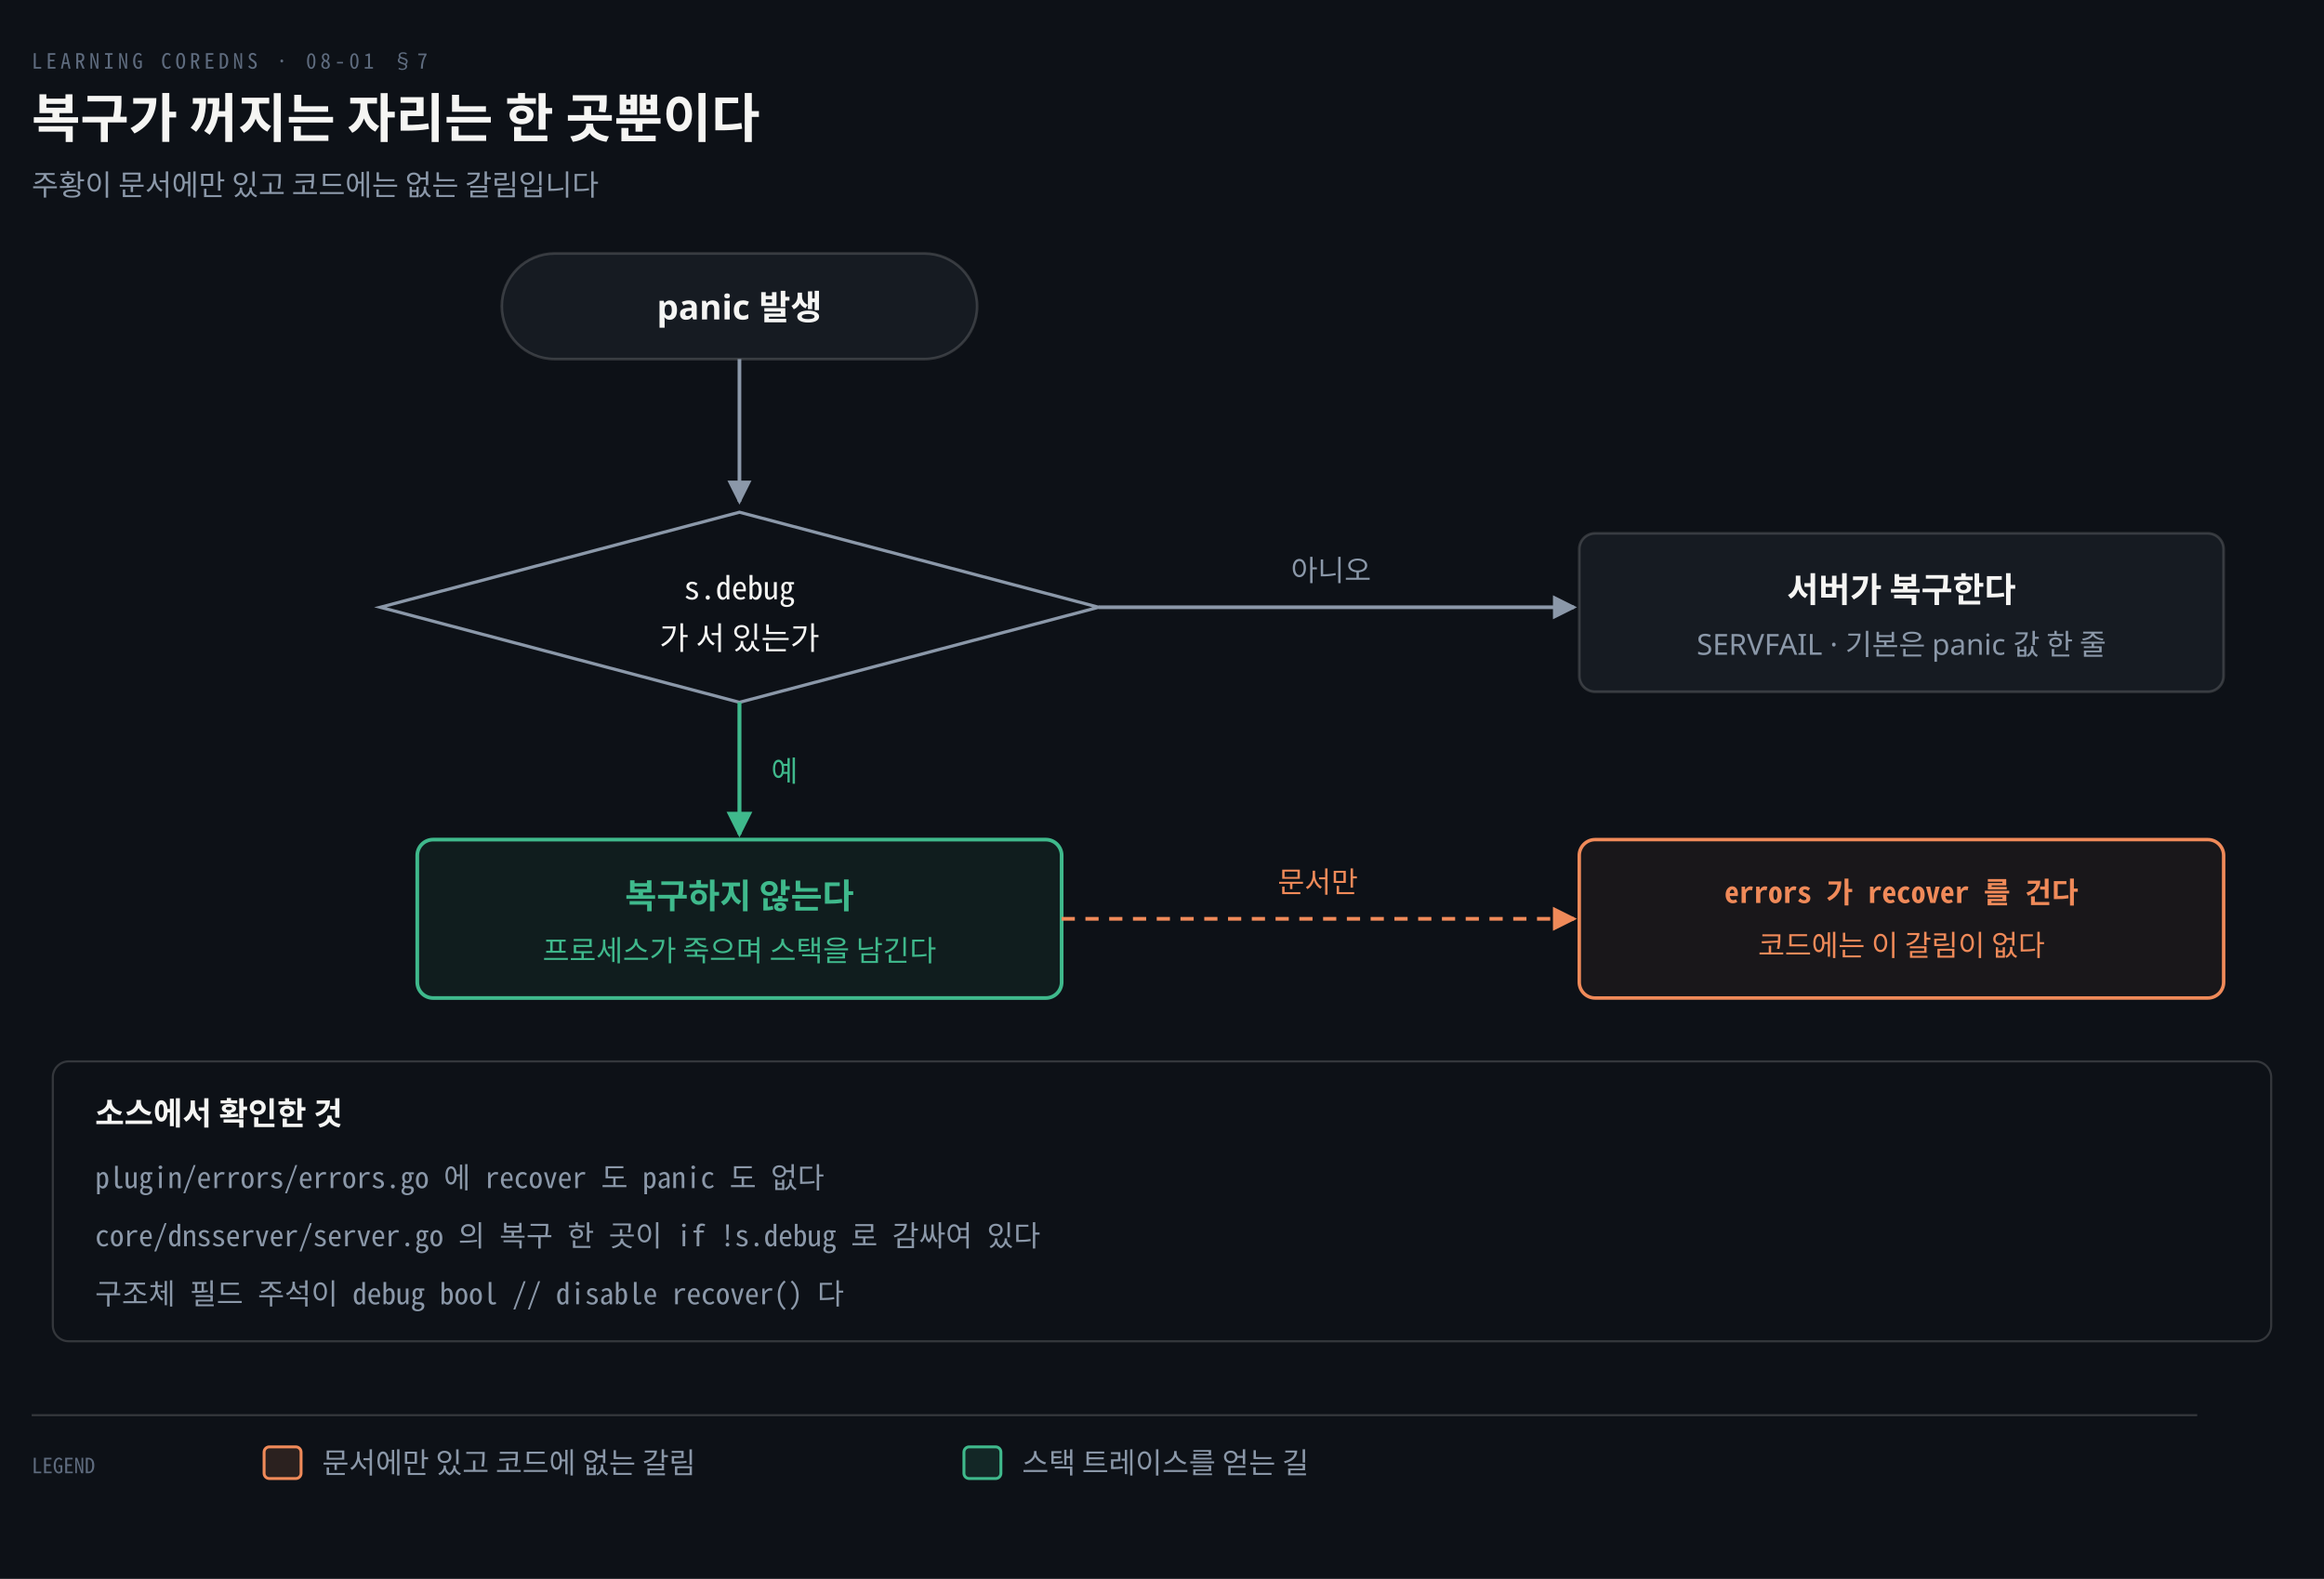
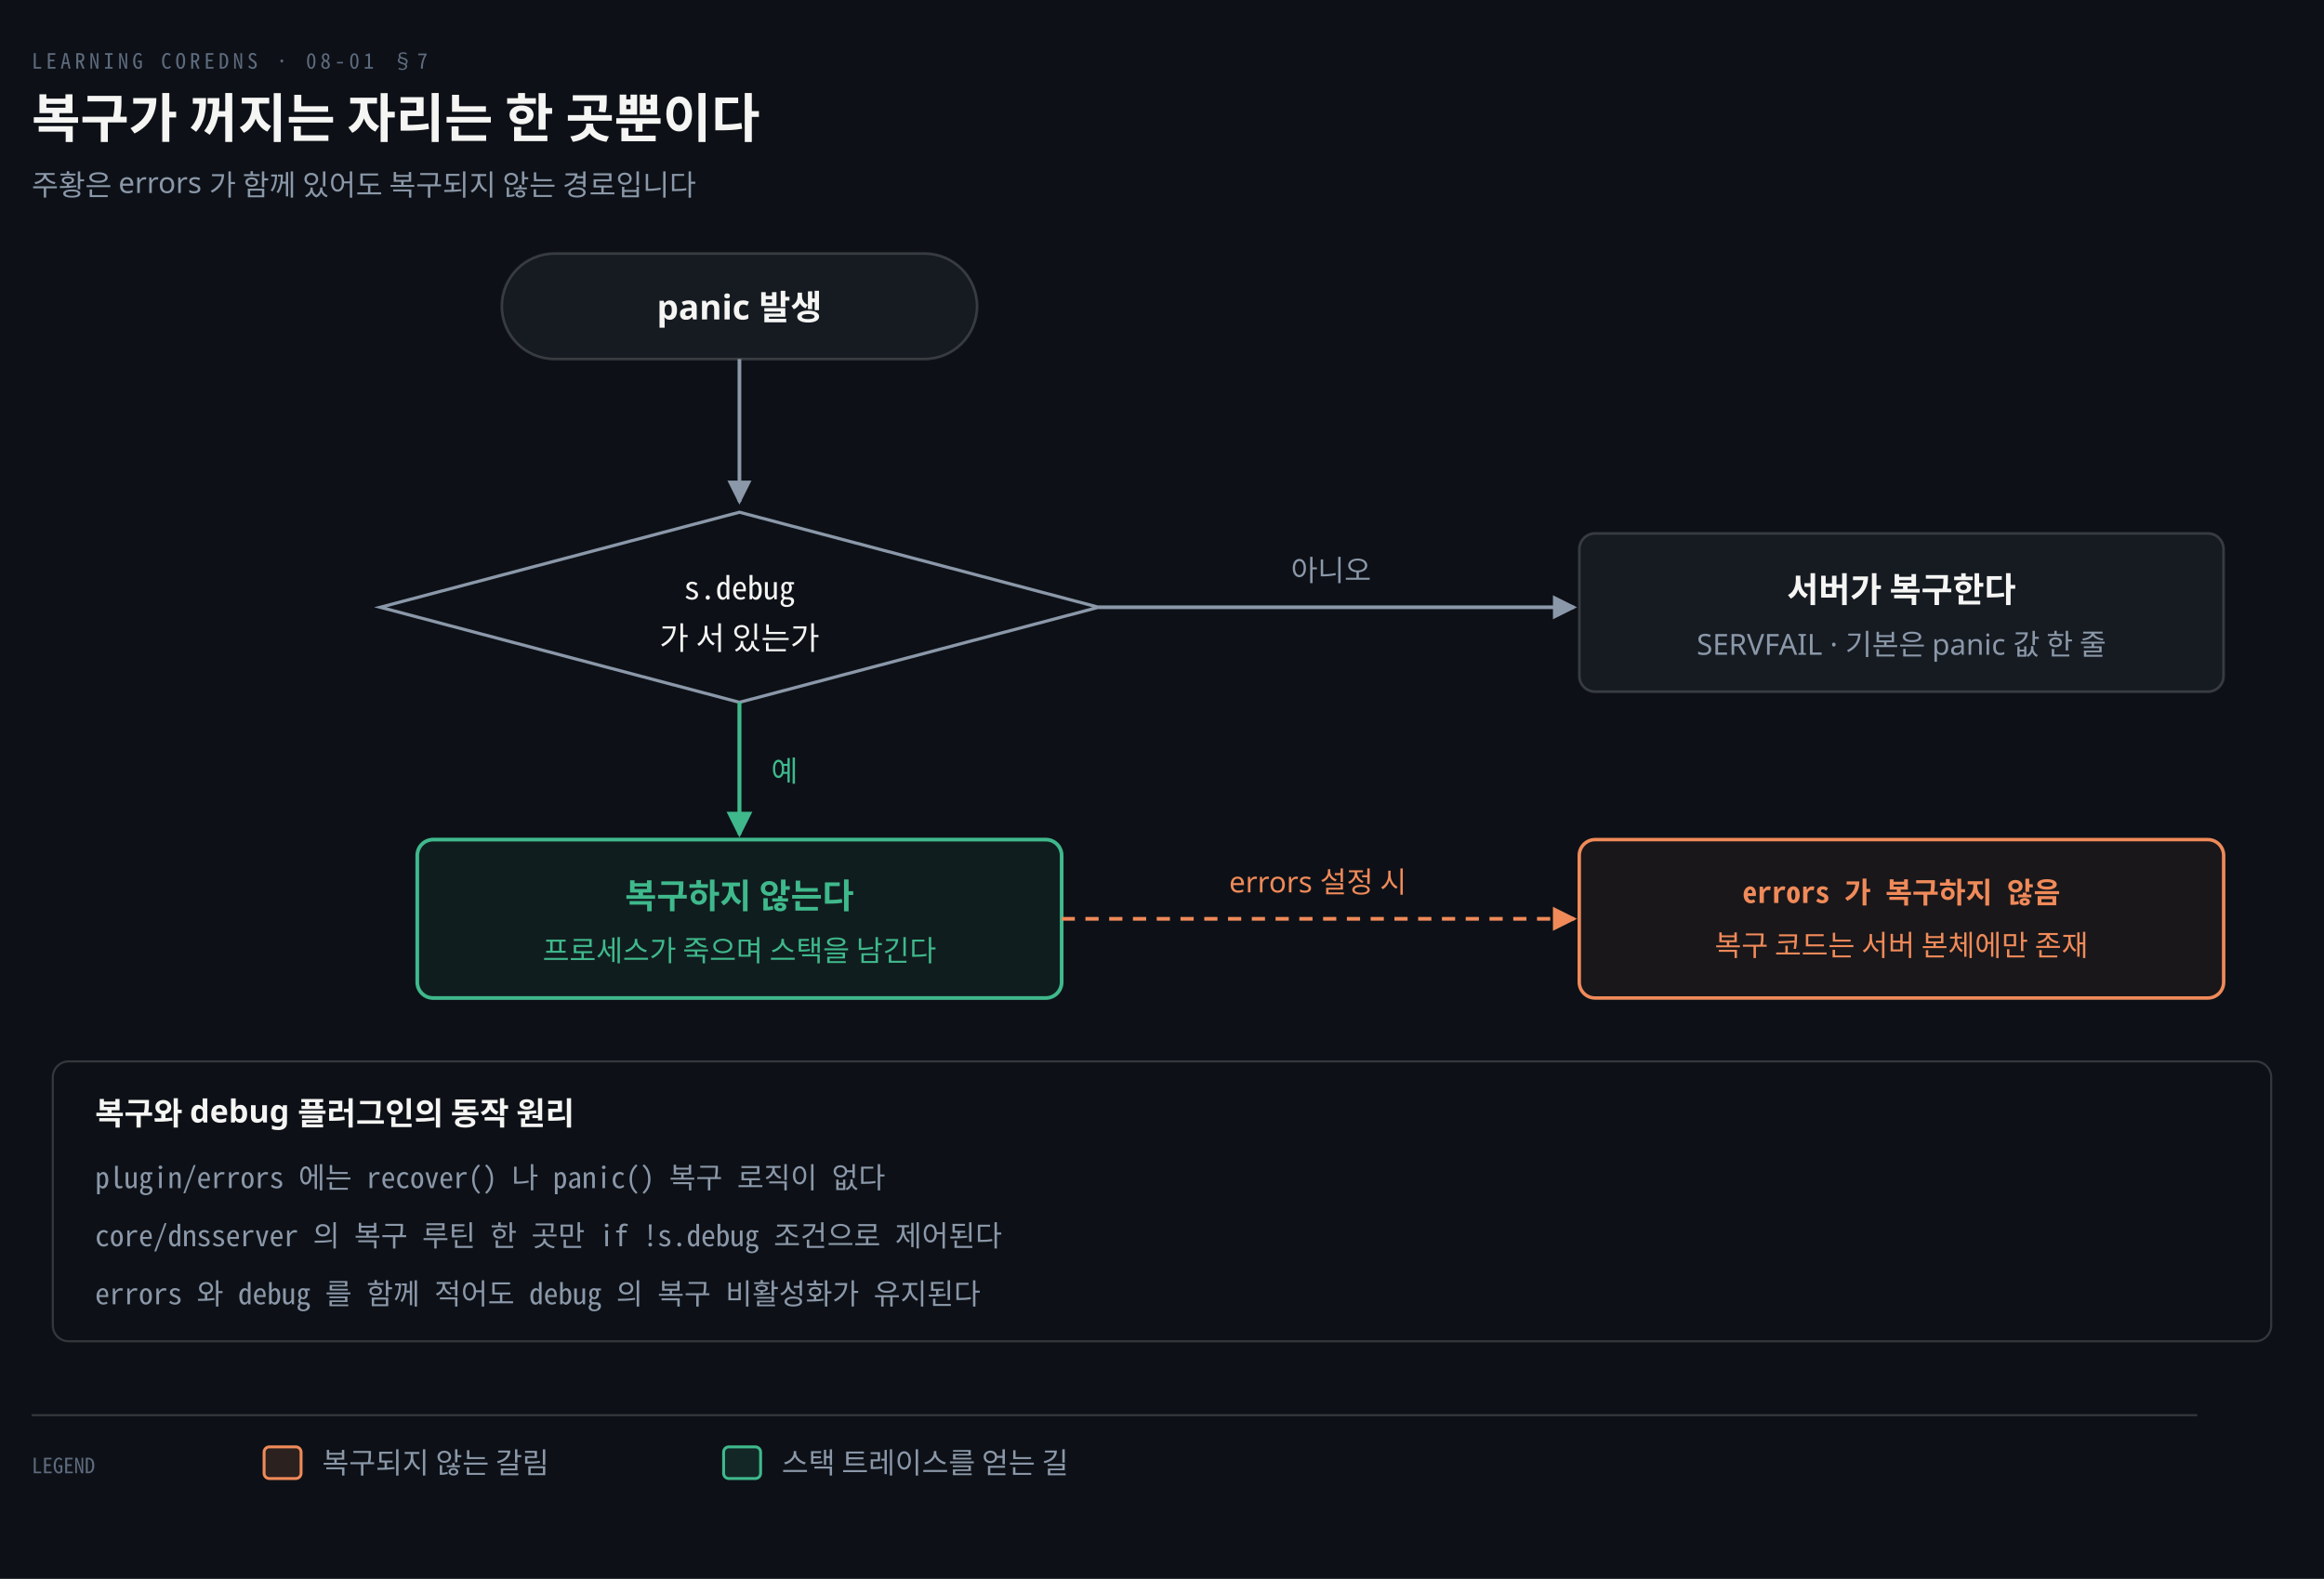
<svg xmlns="http://www.w3.org/2000/svg" viewBox="0 0 880 598" width="100%" role="img" aria-labelledby="dt dd">
  <defs>
    <marker id="ar" viewBox="0 0 8 8" refX="7" refY="4" markerWidth="6.5" markerHeight="6.5" orient="auto">
      <path d="M0 0 L8 4 L0 8 z" fill="#8B98A9" />
    </marker>
    <marker id="ok" viewBox="0 0 8 8" refX="7" refY="4" markerWidth="6.5" markerHeight="6.5" orient="auto">
      <path d="M0 0 L8 4 L0 8 z" fill="#3FB98C" />
    </marker>
    <marker id="warn" viewBox="0 0 8 8" refX="7" refY="4" markerWidth="6.5" markerHeight="6.5" orient="auto">
      <path d="M0 0 L8 4 L0 8 z" fill="#E3B341" />
    </marker>
    <marker id="bad" viewBox="0 0 8 8" refX="7" refY="4" markerWidth="6.5" markerHeight="6.5" orient="auto">
      <path d="M0 0 L8 4 L0 8 z" fill="#F0616D" />
    </marker>
    <marker id="info" viewBox="0 0 8 8" refX="7" refY="4" markerWidth="6.5" markerHeight="6.5" orient="auto">
      <path d="M0 0 L8 4 L0 8 z" fill="#6A95D8" />
    </marker>
    <marker id="acc" viewBox="0 0 8 8" refX="7" refY="4" markerWidth="6.5" markerHeight="6.5" orient="auto">
      <path d="M0 0 L8 4 L0 8 z" fill="#F08A59" />
    </marker>
    <marker id="soft" viewBox="0 0 8 8" refX="7" refY="4" markerWidth="6.5" markerHeight="6.5" orient="auto">
      <path d="M0 0 L8 4 L0 8 z" fill="#5E6B7E" />
    </marker>
  </defs>
  <rect width="880" height="598" fill="#0D1117" />
  <text x="12" y="26" font-family="'Geist Mono','Noto Sans Mono CJK KR',monospace" font-size="8" letter-spacing="0.18em" fill="#5E6B7E">LEARNING COREDNS · 08-01 §7</text>
  <text x="12" y="52" font-family="'Geist','Apple SD Gothic Neo','Noto Sans KR','Malgun Gothic',sans-serif" font-size="20" font-weight="600" fill="#F5F5F3">복구가 꺼지는 자리는 한 곳뿐이다</text>
-   <text x="12" y="74" font-family="'Geist','Apple SD Gothic Neo','Noto Sans KR','Malgun Gothic',sans-serif" font-size="11" fill="#8B98A9">주황이 문서에만 있고 코드에는 없는 갈림입니다</text>
+   <text x="12" y="74" font-family="'Geist','Apple SD Gothic Neo','Noto Sans KR','Malgun Gothic',sans-serif" font-size="11" fill="#8B98A9">주황은 errors 가 함께 있어도 복구되지 않는 경로입니다</text>
  <rect x="190" y="96" width="180" height="40" rx="20" fill="#161B22" stroke="rgba(191,192,192,0.22)" stroke-width="1.0" />
  <text x="280" y="121" text-anchor="middle" font-family="'Geist','Apple SD Gothic Neo','Noto Sans KR','Malgun Gothic',sans-serif" font-size="13" font-weight="600" fill="#F5F5F3">panic 발생</text>
  <path d="M 280 136 L 280 190" fill="none" stroke="#8B98A9" stroke-width="1.4" marker-end="url(#ar)" />
  <path d="M 280 194 L 416 230 L 280 266 L 144 230 Z" fill="none" stroke="#8B98A9" stroke-width="1.2" />
  <text x="280" y="227" text-anchor="middle" font-family="'Geist Mono','Noto Sans Mono CJK KR',monospace" font-size="12" font-weight="400" fill="#F5F5F3">s.debug</text>
  <text x="280" y="246" text-anchor="middle" font-family="'Geist','Apple SD Gothic Neo','Noto Sans KR','Malgun Gothic',sans-serif" font-size="12" font-weight="400" fill="#F5F5F3">가 서 있는가</text>
  <path d="M 416 230 L 596 230" fill="none" stroke="#8B98A9" stroke-width="1.4" marker-end="url(#ar)" />
  <text x="504" y="220" text-anchor="middle" font-family="'Geist','Apple SD Gothic Neo','Noto Sans KR','Malgun Gothic',sans-serif" font-size="11" font-weight="400" fill="#8B98A9">아니오</text>
  <path d="M 280 266 L 280 316" fill="none" stroke="#3FB98C" stroke-width="1.5" marker-end="url(#ok)" />
  <text x="292" y="296" text-anchor="start" font-family="'Geist','Apple SD Gothic Neo','Noto Sans KR','Malgun Gothic',sans-serif" font-size="11" font-weight="400" fill="#3FB98C">예</text>
  <rect x="598" y="202" width="244" height="60" rx="6" fill="#161B22" stroke="rgba(191,192,192,0.22)" stroke-width="1.0" />
  <text x="720" y="228" text-anchor="middle" font-family="'Geist','Apple SD Gothic Neo','Noto Sans KR','Malgun Gothic',sans-serif" font-size="13" font-weight="600" fill="#F5F5F3">서버가 복구한다</text>
  <text x="720" y="248" text-anchor="middle" font-family="'Geist','Apple SD Gothic Neo','Noto Sans KR','Malgun Gothic',sans-serif" font-size="11" font-weight="400" fill="#8B98A9">SERVFAIL · 기본은 panic 값 한 줄</text>
  <rect x="158" y="318" width="244" height="60" rx="6" fill="#3FB98C12" stroke="#3FB98C" stroke-width="1.4" />
  <text x="280" y="344" text-anchor="middle" font-family="'Geist','Apple SD Gothic Neo','Noto Sans KR','Malgun Gothic',sans-serif" font-size="13" font-weight="600" fill="#3FB98C">복구하지 않는다</text>
  <text x="280" y="364" text-anchor="middle" font-family="'Geist','Apple SD Gothic Neo','Noto Sans KR','Malgun Gothic',sans-serif" font-size="11" font-weight="400" fill="#3FB98C">프로세스가 죽으며 스택을 남긴다</text>
  <path d="M 402 348 L 596 348" fill="none" stroke="#F08A59" stroke-width="1.4" marker-end="url(#acc)" stroke-dasharray="5 4" />
-   <text x="499" y="338" text-anchor="middle" font-family="'Geist','Apple SD Gothic Neo','Noto Sans KR','Malgun Gothic',sans-serif" font-size="11" font-weight="400" fill="#F08A59">문서만</text>
+   <text x="499" y="338" text-anchor="middle" font-family="'Geist','Apple SD Gothic Neo','Noto Sans KR','Malgun Gothic',sans-serif" font-size="11" font-weight="400" fill="#F08A59">errors 설정 시</text>
  <rect x="598" y="318" width="244" height="60" rx="6" fill="#F08A590E" stroke="#F08A59" stroke-width="1.3" />
-   <text x="720" y="342" text-anchor="middle" font-family="'Geist Mono','Noto Sans Mono CJK KR',monospace" font-size="11" font-weight="600" fill="#F08A59">errors 가 recover 를 건다</text>
-   <text x="720" y="362" text-anchor="middle" font-family="'Geist','Apple SD Gothic Neo','Noto Sans KR','Malgun Gothic',sans-serif" font-size="11" font-weight="400" fill="#F08A59">코드에는 이 갈림이 없다</text>
+   <text x="720" y="342" text-anchor="middle" font-family="'Geist Mono','Noto Sans Mono CJK KR',monospace" font-size="11" font-weight="600" fill="#F08A59">errors 가 복구하지 않음</text>
+   <text x="720" y="362" text-anchor="middle" font-family="'Geist','Apple SD Gothic Neo','Noto Sans KR','Malgun Gothic',sans-serif" font-size="11" font-weight="400" fill="#F08A59">복구 코드는 서버 본체에만 존재</text>
  <rect x="20" y="402" width="840" height="106" rx="6" fill="#0D1117" stroke="rgba(191,192,192,0.22)" stroke-width="0.8" />
-   <text x="36" y="426" text-anchor="start" font-family="'Geist','Apple SD Gothic Neo','Noto Sans KR','Malgun Gothic',sans-serif" font-size="12" font-weight="600" fill="#F5F5F3">소스에서 확인한 것</text>
-   <text x="36" y="450" text-anchor="start" font-family="'Geist Mono','Noto Sans Mono CJK KR',monospace" font-size="11" font-weight="400" fill="#8B98A9">plugin/errors/errors.go 에 recover 도 panic 도 없다</text>
-   <text x="36" y="472" text-anchor="start" font-family="'Geist Mono','Noto Sans Mono CJK KR',monospace" font-size="11" font-weight="400" fill="#8B98A9">core/dnsserver/server.go 의 복구 한 곳이 if !s.debug 로 감싸여 있다</text>
-   <text x="36" y="494" text-anchor="start" font-family="'Geist Mono','Noto Sans Mono CJK KR',monospace" font-size="11" font-weight="400" fill="#8B98A9">구조체 필드 주석이 debug bool // disable recover() 다</text>
+   <text x="36" y="426" text-anchor="start" font-family="'Geist','Apple SD Gothic Neo','Noto Sans KR','Malgun Gothic',sans-serif" font-size="12" font-weight="600" fill="#F5F5F3">복구와 debug 플러그인의 동작 원리</text>
+   <text x="36" y="450" text-anchor="start" font-family="'Geist Mono','Noto Sans Mono CJK KR',monospace" font-size="11" font-weight="400" fill="#8B98A9">plugin/errors 에는 recover() 나 panic() 복구 로직이 없다</text>
+   <text x="36" y="472" text-anchor="start" font-family="'Geist Mono','Noto Sans Mono CJK KR',monospace" font-size="11" font-weight="400" fill="#8B98A9">core/dnsserver 의 복구 루틴 한 곳만 if !s.debug 조건으로 제어된다</text>
+   <text x="36" y="494" text-anchor="start" font-family="'Geist Mono','Noto Sans Mono CJK KR',monospace" font-size="11" font-weight="400" fill="#8B98A9">errors 와 debug 를 함께 적어도 debug 의 복구 비활성화가 유지된다</text>
  <line x1="12" y1="536" x2="832" y2="536" stroke="rgba(191,192,192,0.22)" stroke-width="0.8" />
  <text x="12" y="558" text-anchor="start" font-family="'Geist Mono','Noto Sans Mono CJK KR',monospace" font-size="8" font-weight="400" fill="#5E6B7E">LEGEND</text>
  <rect x="100" y="548" width="14" height="12" rx="2" fill="#F08A5922" stroke="#F08A59" stroke-width="1.1" />
-   <text x="122" y="558" text-anchor="start" font-family="'Geist','Apple SD Gothic Neo','Noto Sans KR','Malgun Gothic',sans-serif" font-size="11" font-weight="400" fill="#8B98A9">문서에만 있고 코드에 없는 갈림</text>
-   <rect x="365" y="548" width="14" height="12" rx="2" fill="#3FB98C22" stroke="#3FB98C" stroke-width="1.1" />
-   <text x="387" y="558" text-anchor="start" font-family="'Geist','Apple SD Gothic Neo','Noto Sans KR','Malgun Gothic',sans-serif" font-size="11" font-weight="400" fill="#8B98A9">스택 트레이스를 얻는 길</text>
+   <text x="122" y="558" text-anchor="start" font-family="'Geist','Apple SD Gothic Neo','Noto Sans KR','Malgun Gothic',sans-serif" font-size="11" font-weight="400" fill="#8B98A9">복구되지 않는 갈림</text>
+   <rect x="274" y="548" width="14" height="12" rx="2" fill="#3FB98C22" stroke="#3FB98C" stroke-width="1.1" />
+   <text x="296" y="558" text-anchor="start" font-family="'Geist','Apple SD Gothic Neo','Noto Sans KR','Malgun Gothic',sans-serif" font-size="11" font-weight="400" fill="#8B98A9">스택 트레이스를 얻는 길</text>
</svg>
